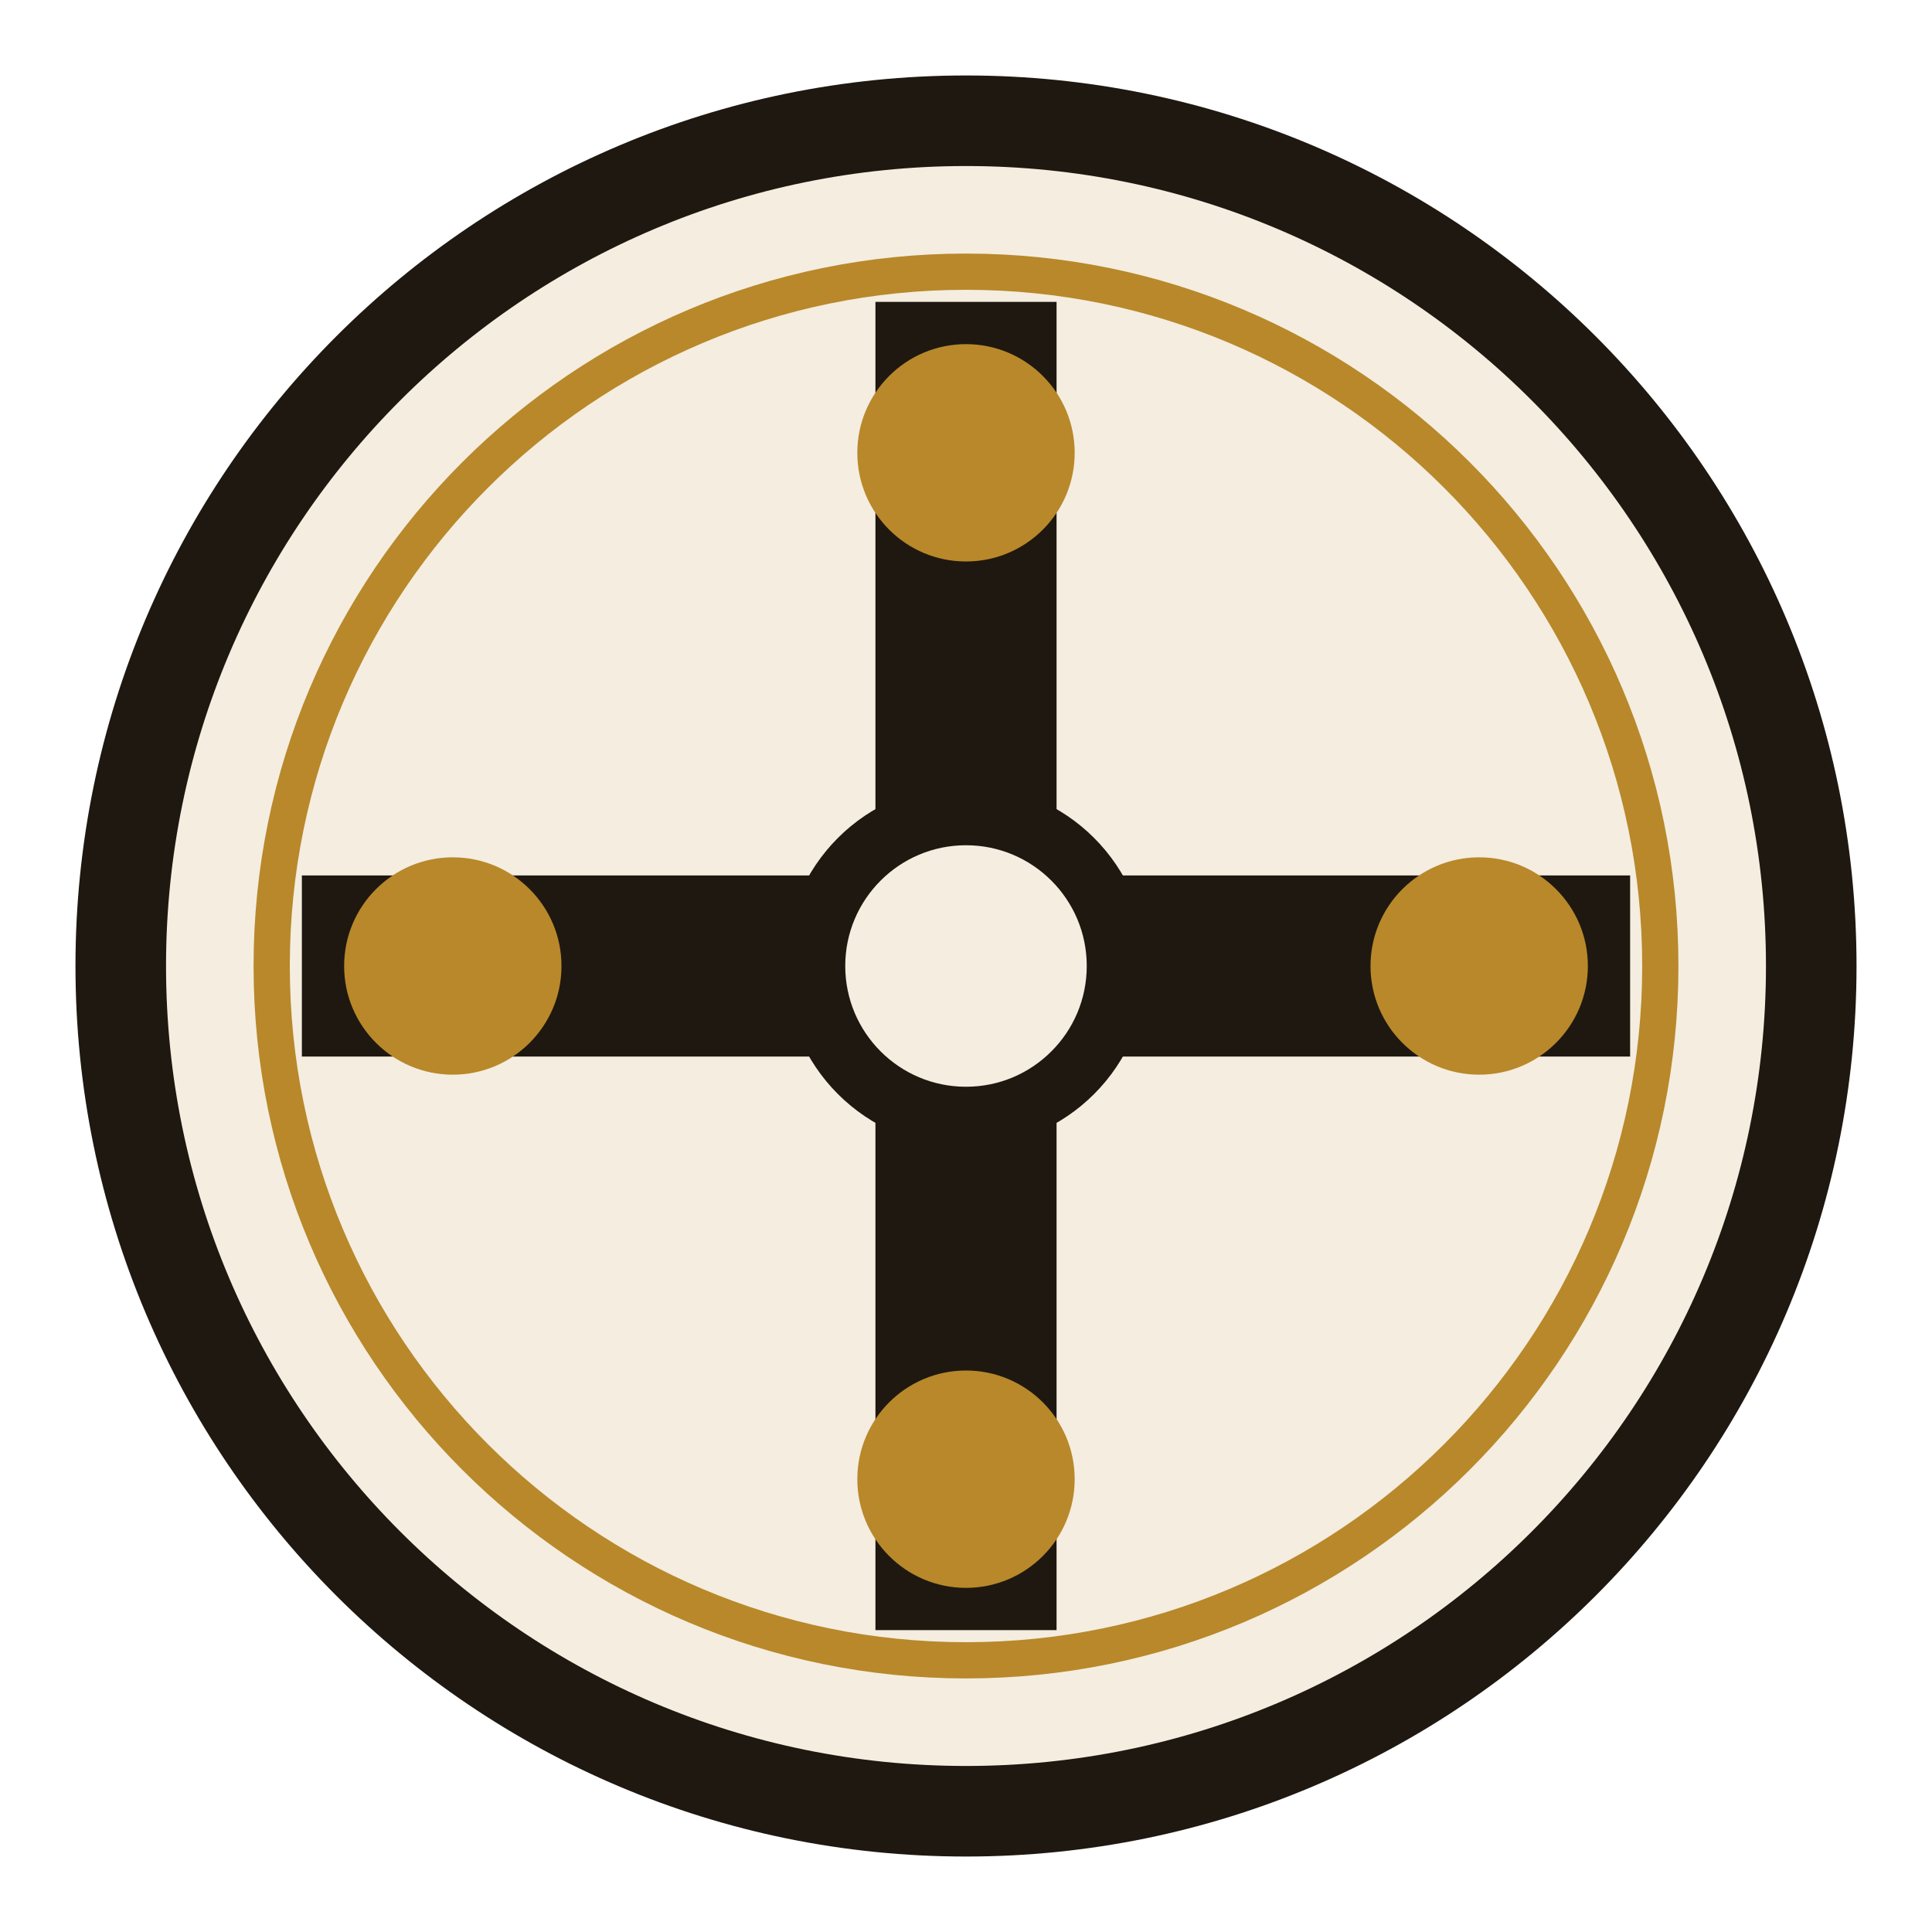
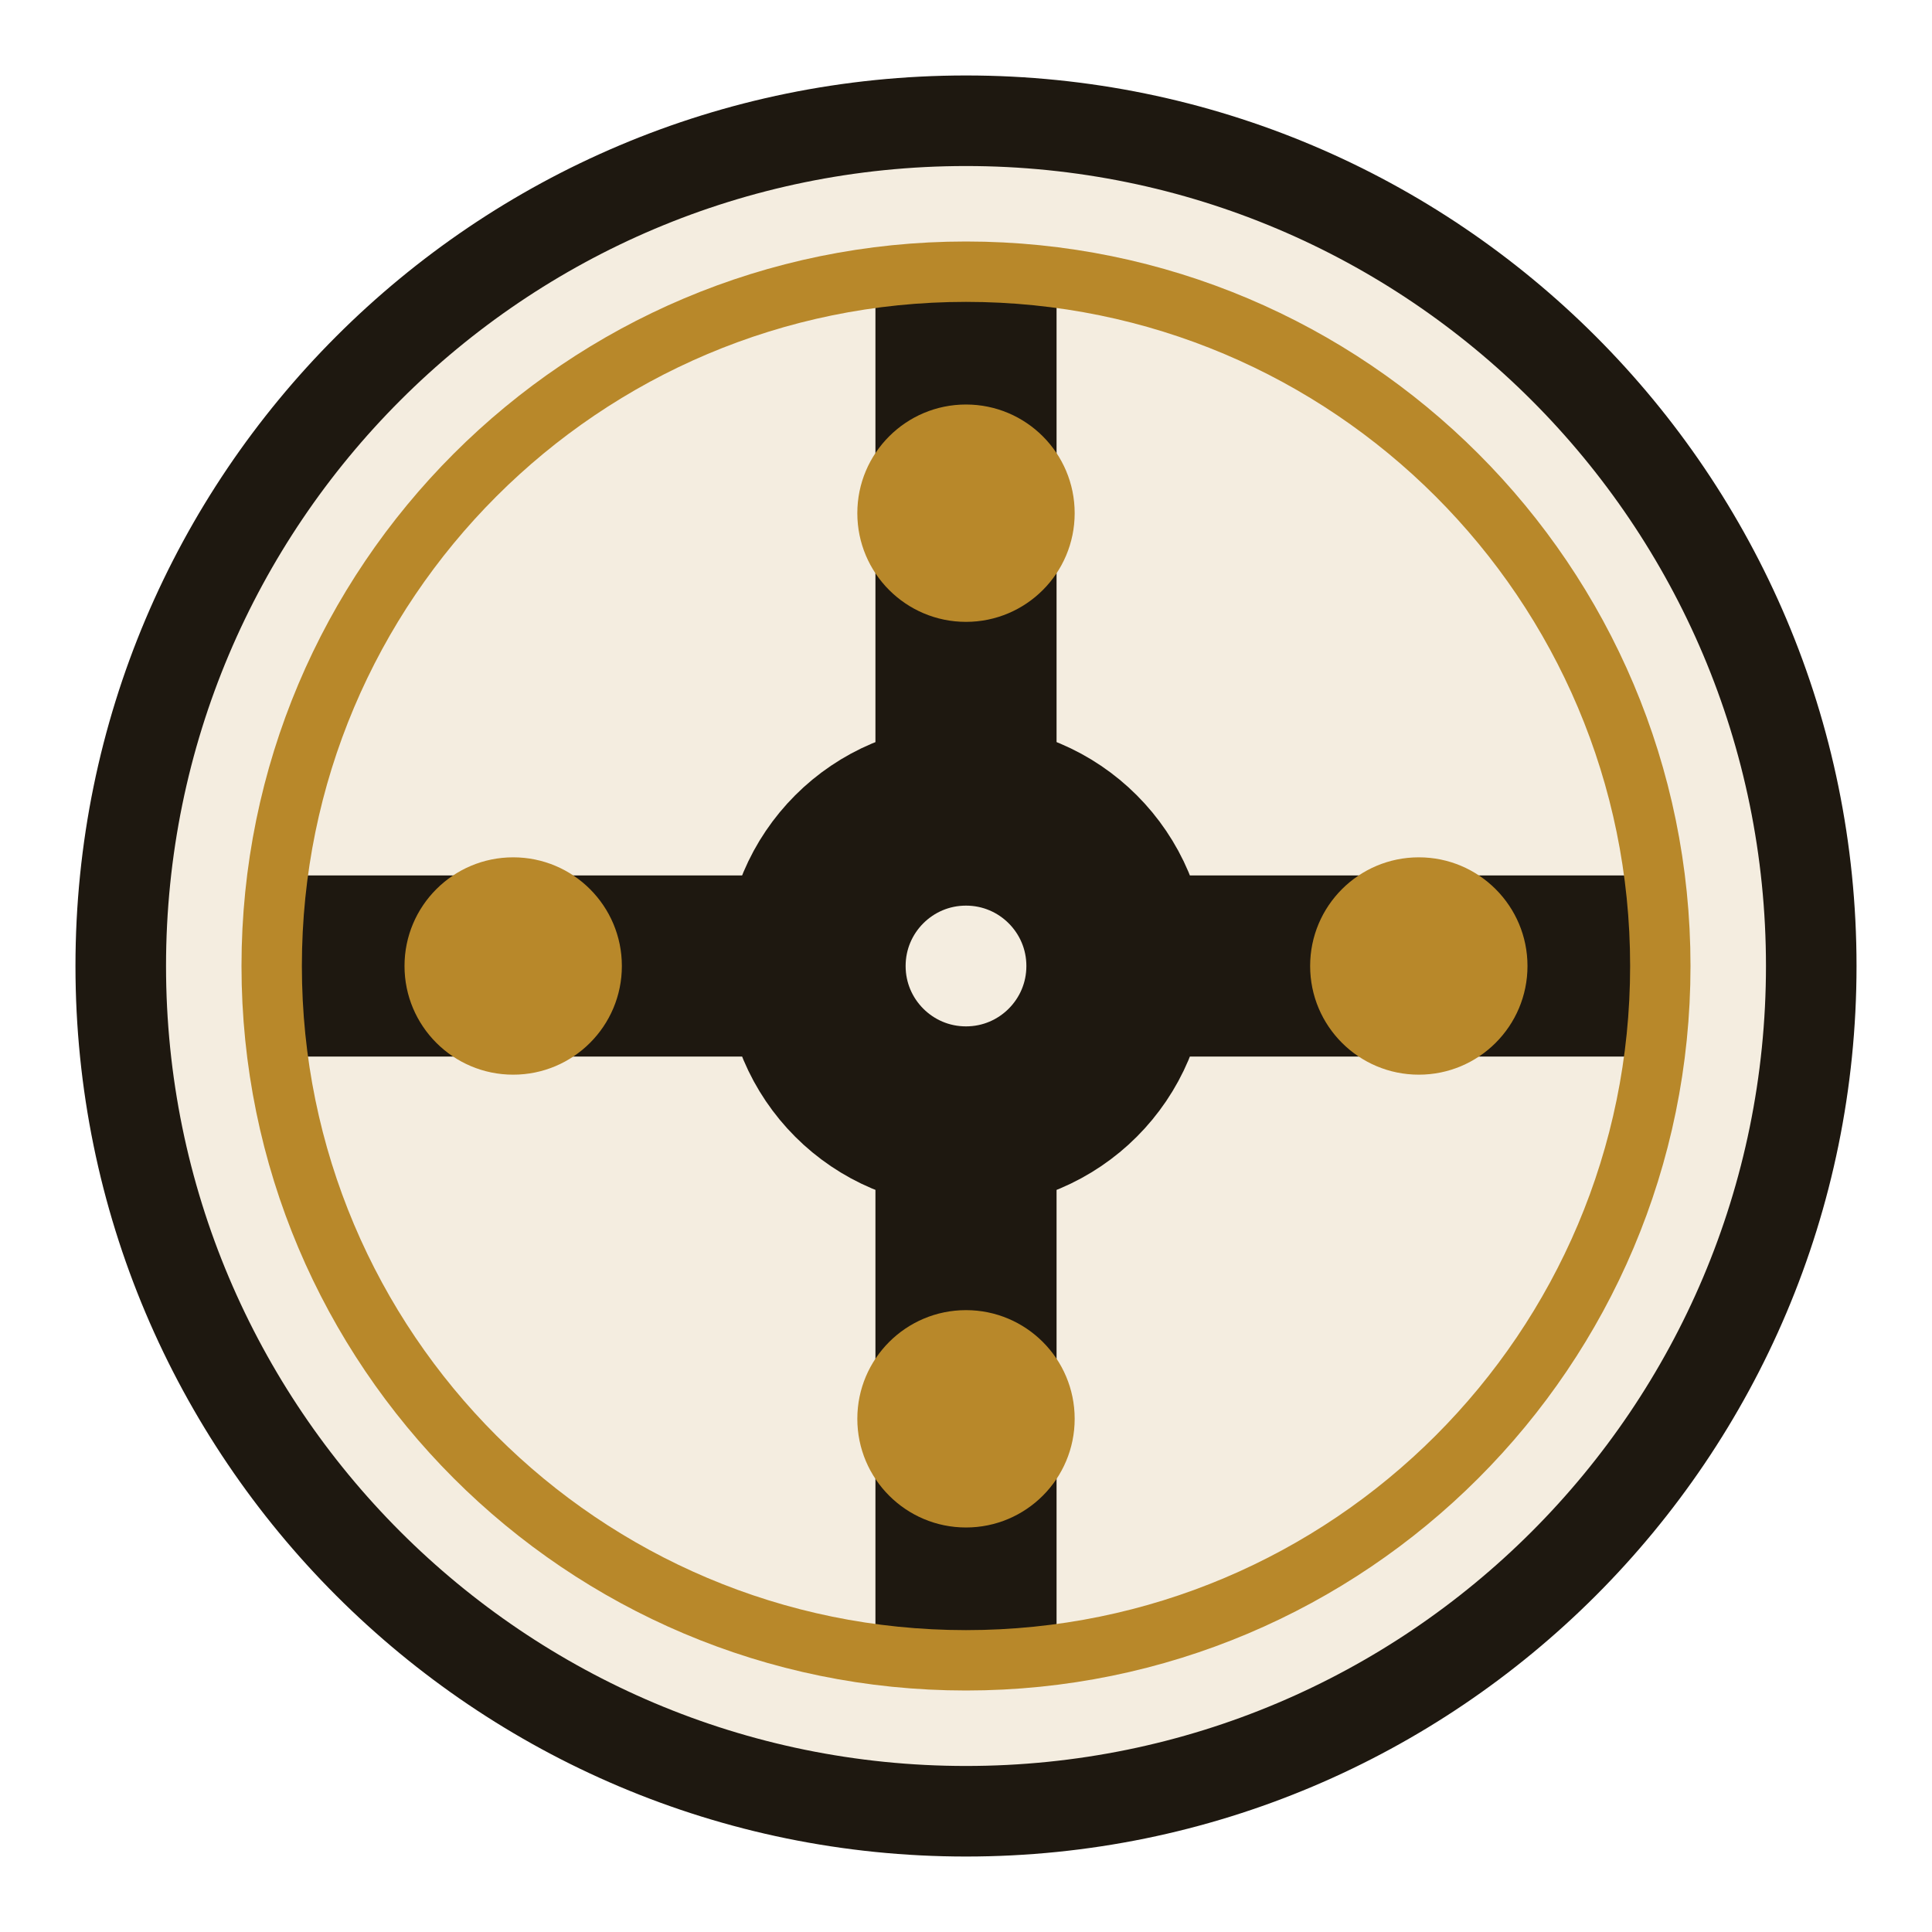
- <svg xmlns="http://www.w3.org/2000/svg" viewBox="0 0 32 32">
-   <circle cx="16" cy="16" r="14" fill="#f4ede0" stroke="#1e1810" stroke-width="1.5" />
-   <circle cx="16" cy="16" r="11.5" fill="none" stroke="#b8882a" stroke-width="0.6" />
-   <rect x="14.5" y="5" width="3" height="22" fill="#1e1810" />
-   <rect x="5" y="14.5" width="22" height="3" fill="#1e1810" />
-   <circle cx="16" cy="7.5" r="1.8" fill="#b8882a" />
-   <circle cx="16" cy="24.5" r="1.8" fill="#b8882a" />
-   <circle cx="7.5" cy="16" r="1.8" fill="#b8882a" />
-   <circle cx="24.5" cy="16" r="1.8" fill="#b8882a" />
-   <circle cx="16" cy="16" r="2.5" fill="#f4ede0" stroke="#1e1810" stroke-width="1" />
+ <svg xmlns="http://www.w3.org/2000/svg" width="100%" height="100%" viewBox="0 0 32 32" version="1.1" xml:space="preserve" style="fill-rule:evenodd;clip-rule:evenodd;">
+   <circle cx="16" cy="16" r="14" style="fill:rgb(244,237,224);stroke:rgb(30,24,16);stroke-width:1.5px;" />
+   <g transform="matrix(1,0,0,1.040811,0,-0.652974)">
+     <rect x="14.5" y="5" width="3" height="22" style="fill:rgb(30,24,16);" />
+   </g>
+   <g transform="matrix(1.045995,0,0,1,-0.735926,0)">
+     <rect x="5" y="14.5" width="22" height="3" style="fill:rgb(30,24,16);" />
+   </g>
+   <circle cx="16" cy="16" r="11.5" style="fill:none;stroke:rgb(184,136,42);stroke-width:1px;" />
+   <g transform="matrix(1,0,0,1,0,1)">
+     <circle cx="16" cy="7.5" r="1.8" style="fill:rgb(184,136,42);" />
+   </g>
+   <g transform="matrix(1,0,0,1,0,-1)">
+     <circle cx="16" cy="24.5" r="1.8" style="fill:rgb(184,136,42);" />
+   </g>
+   <g transform="matrix(1,0,0,1,1,0)">
+     <circle cx="7.5" cy="16" r="1.8" style="fill:rgb(184,136,42);" />
+   </g>
+   <g transform="matrix(1,0,0,1,-1,0)">
+     <circle cx="24.5" cy="16" r="1.8" style="fill:rgb(184,136,42);" />
+   </g>
+   <circle cx="16" cy="16" r="2.5" style="fill:rgb(244,237,224);stroke:rgb(30,24,16);stroke-width:3px;" />
</svg>
